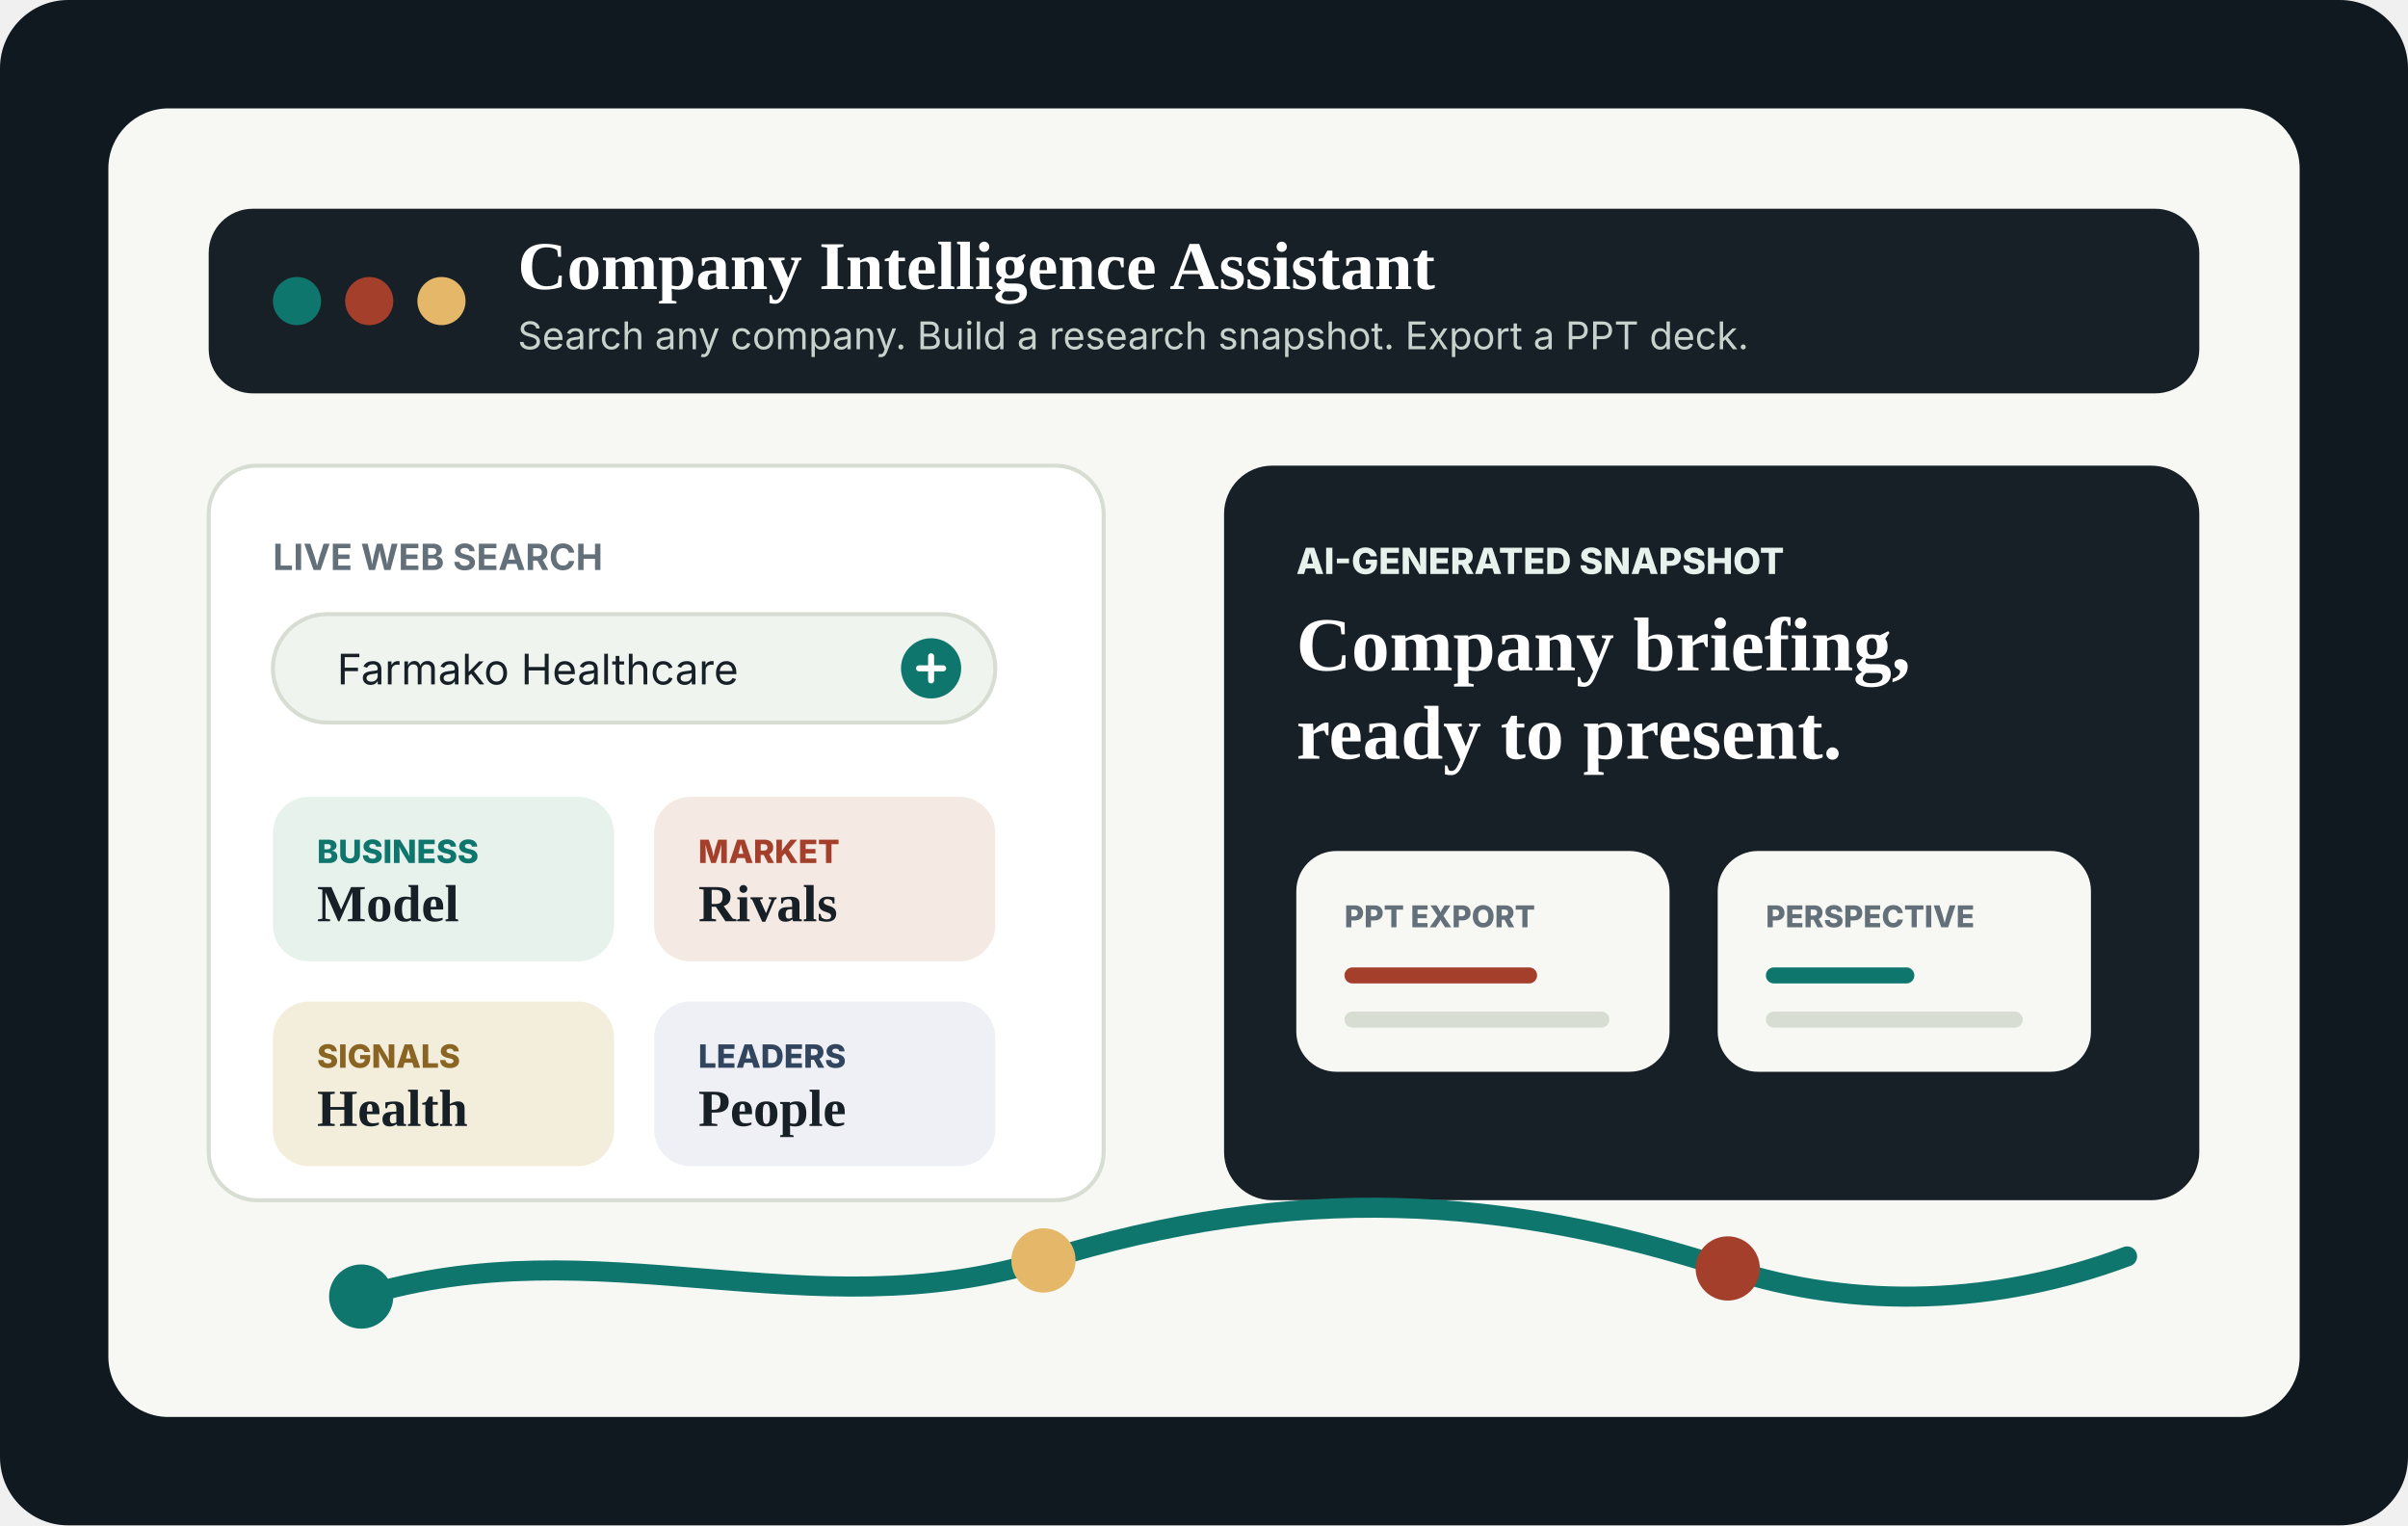
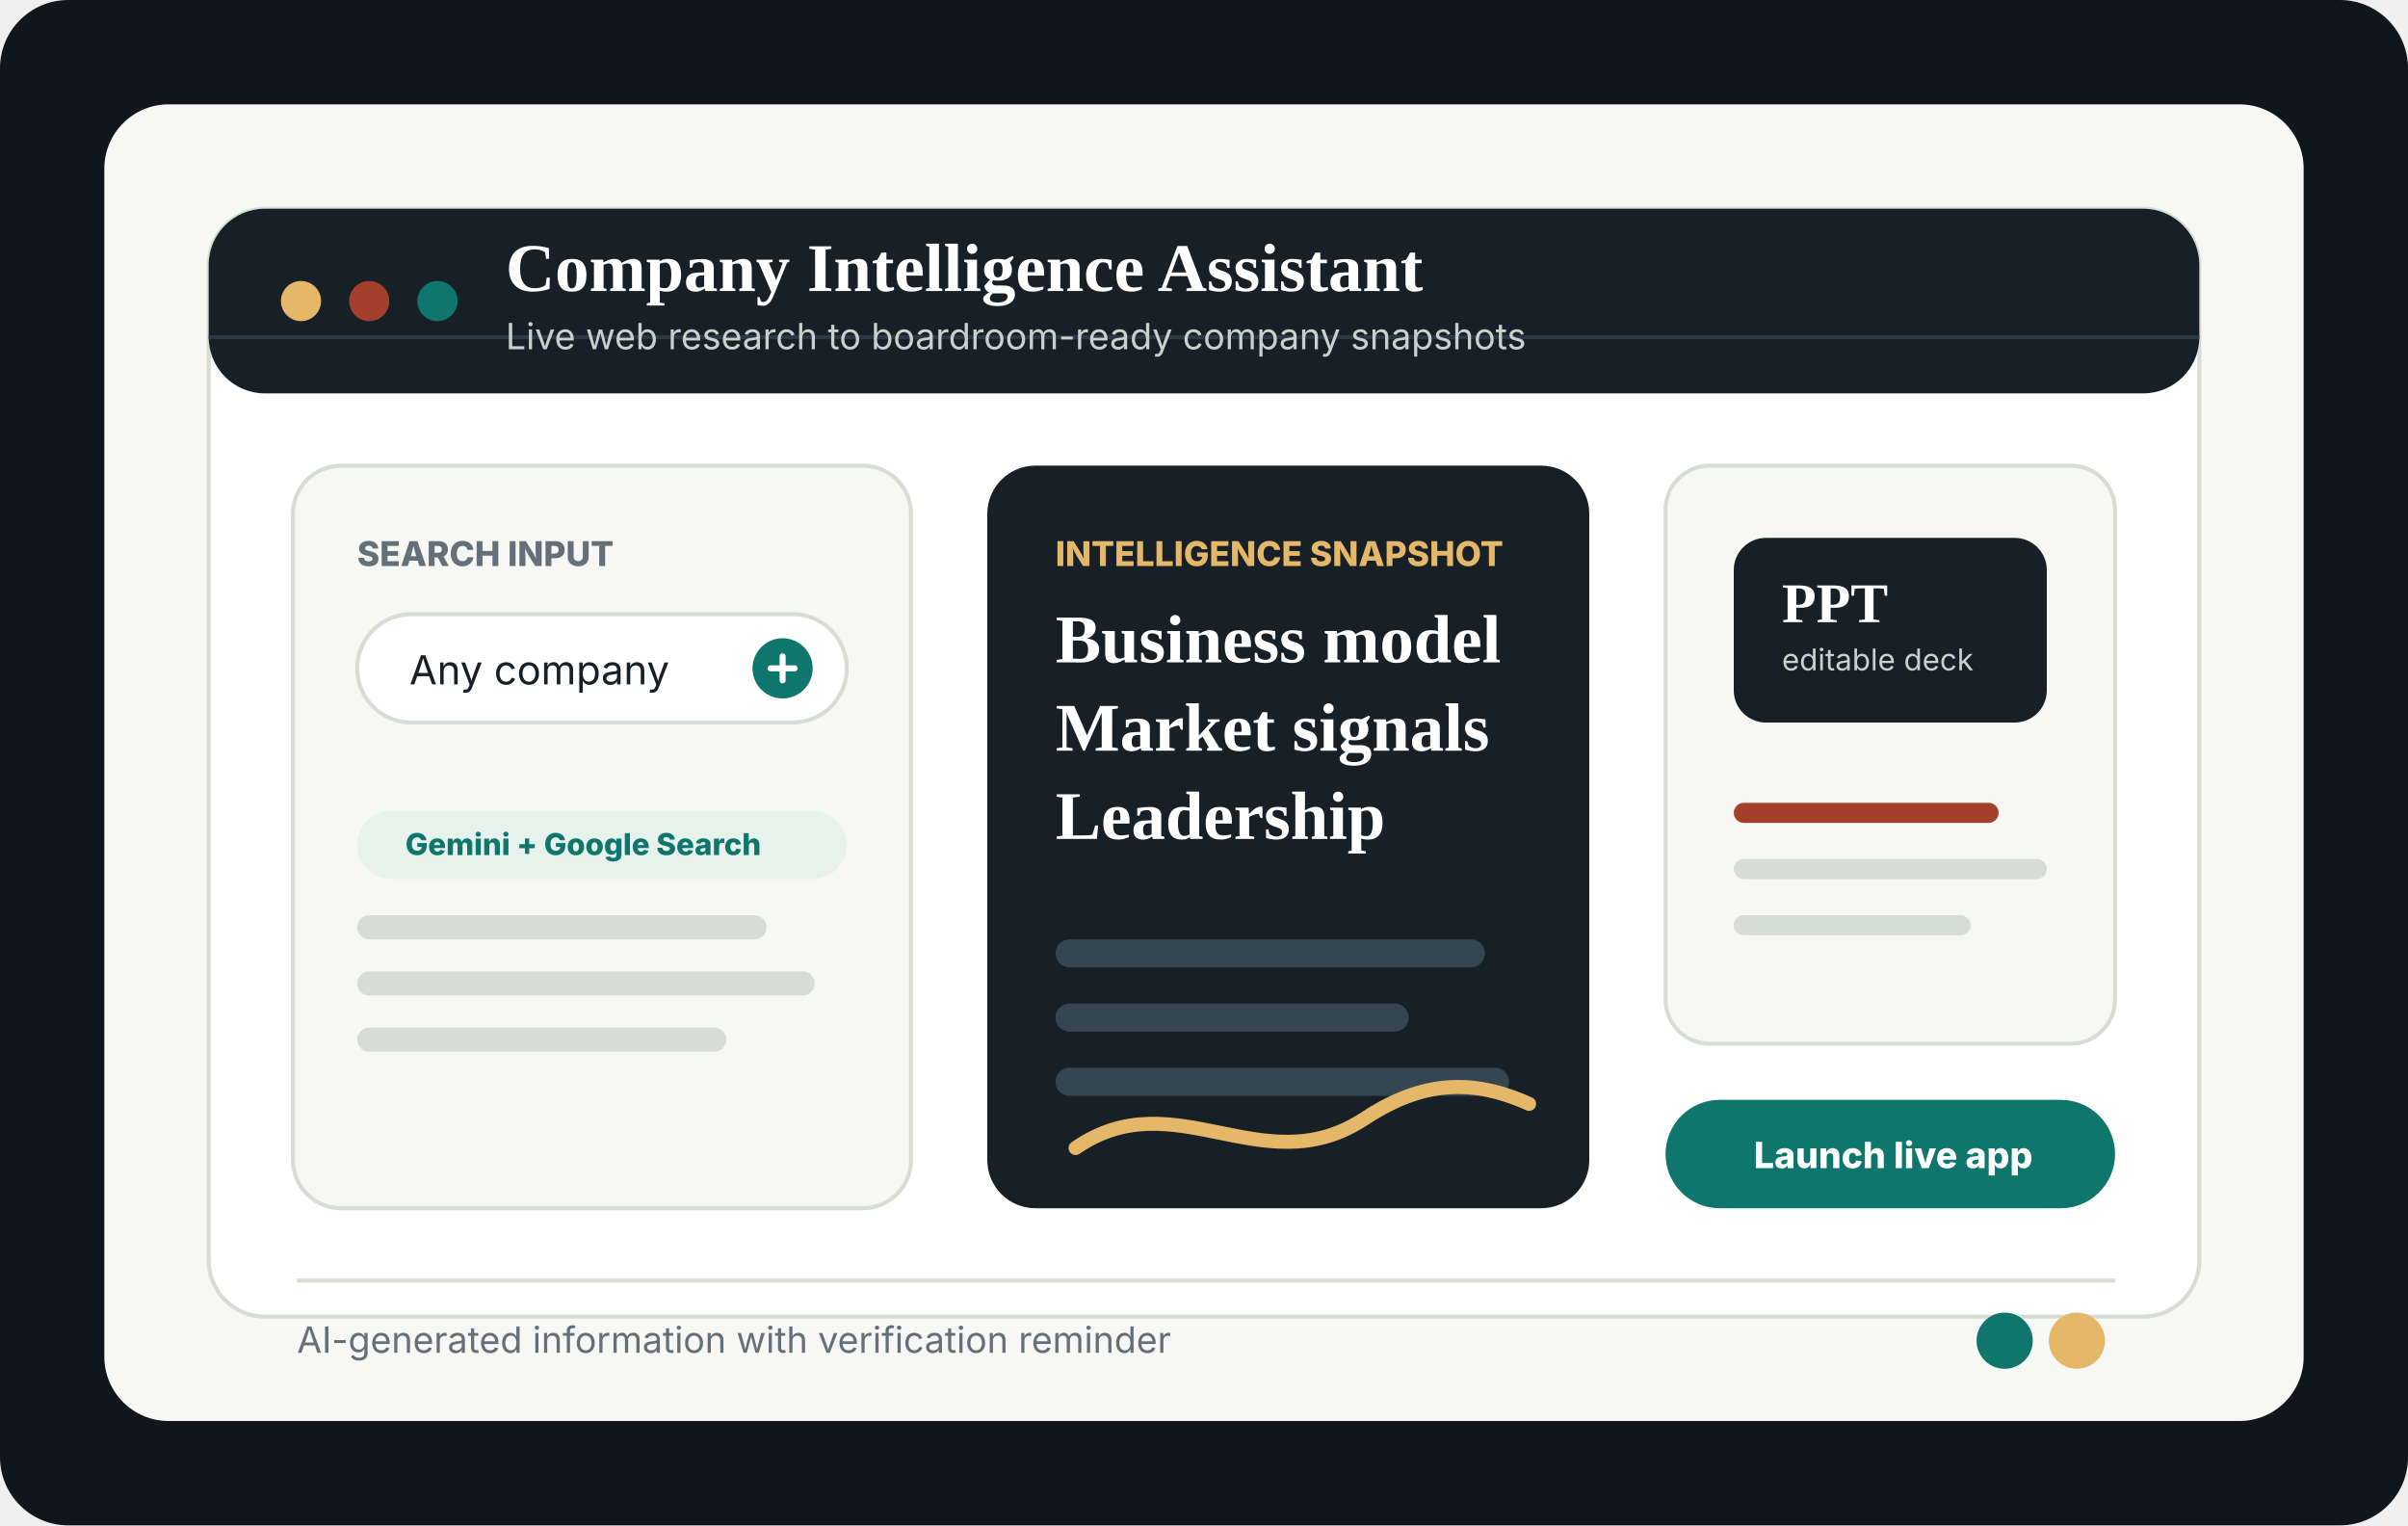
<svg xmlns="http://www.w3.org/2000/svg" width="1200" height="760" viewBox="0 0 1200 760" fill="none">
-   <rect width="1200" height="760" rx="34" fill="#101820" />
-   <rect x="54" y="54" width="1092" height="652" rx="30" fill="#F7F8F3" />
-   <rect x="104" y="104" width="992" height="92" rx="22" fill="#172026" />
-   <circle cx="148" cy="150" r="12" fill="#0F766E" />
-   <circle cx="184" cy="150" r="12" fill="#A43F2B" />
-   <circle cx="220" cy="150" r="12" fill="#E5B769" />
-   <text x="258" y="144" fill="#FFFFFF" font-family="Georgia, Times New Roman, serif" font-size="34" font-weight="700">Company Intelligence Assistant</text>
-   <text x="258" y="174" fill="#C8D2CC" font-family="Inter, Arial, sans-serif" font-size="19">Search any company. Build a research snapshot. Export a PPT deck.</text>
-   <rect x="104" y="232" width="446" height="366" rx="24" fill="#FFFFFF" stroke="#D7DDD2" stroke-width="2" />
-   <text x="136" y="284" fill="#63707A" font-family="Inter, Arial, sans-serif" font-size="18" font-weight="700">LIVE WEB SEARCH</text>
-   <rect x="136" y="306" width="360" height="54" rx="27" fill="#F0F4EF" stroke="#D7DDD2" stroke-width="2" />
-   <text x="168" y="341" fill="#172026" font-family="Inter, Arial, sans-serif" font-size="21">Farmako Healthcare</text>
-   <circle cx="464" cy="333" r="15" fill="#0F766E" />
-   <path d="M458 333H470M464 327V339" stroke="#FFFFFF" stroke-width="3" stroke-linecap="round" />
-   <rect x="136" y="397" width="170" height="82" rx="18" fill="#E8F2ED" />
-   <text x="158" y="430" fill="#0F766E" font-family="Inter, Arial, sans-serif" font-size="16" font-weight="800">BUSINESS</text>
-   <text x="158" y="459" fill="#172026" font-family="Georgia, Times New Roman, serif" font-size="26" font-weight="700">Model</text>
-   <rect x="326" y="397" width="170" height="82" rx="18" fill="#F4E9E3" />
-   <text x="348" y="430" fill="#A43F2B" font-family="Inter, Arial, sans-serif" font-size="16" font-weight="800">MARKET</text>
-   <text x="348" y="459" fill="#172026" font-family="Georgia, Times New Roman, serif" font-size="26" font-weight="700">Rivals</text>
-   <rect x="136" y="499" width="170" height="82" rx="18" fill="#F3EDDB" />
-   <text x="158" y="532" fill="#8A6423" font-family="Inter, Arial, sans-serif" font-size="16" font-weight="800">SIGNALS</text>
-   <text x="158" y="561" fill="#172026" font-family="Georgia, Times New Roman, serif" font-size="26" font-weight="700">Health</text>
-   <rect x="326" y="499" width="170" height="82" rx="18" fill="#EEF0F5" />
-   <text x="348" y="532" fill="#32455F" font-family="Inter, Arial, sans-serif" font-size="16" font-weight="800">LEADERS</text>
-   <text x="348" y="561" fill="#172026" font-family="Georgia, Times New Roman, serif" font-size="26" font-weight="700">People</text>
-   <rect x="610" y="232" width="486" height="366" rx="24" fill="#172026" />
-   <text x="646" y="286" fill="#E8F2ED" font-family="Inter, Arial, sans-serif" font-size="18" font-weight="800">AI-GENERATED SNAPSHOT</text>
-   <text x="646" y="334" fill="#FFFFFF" font-family="Georgia, Times New Roman, serif" font-size="38" font-weight="700">Company briefing,</text>
-   <text x="646" y="378" fill="#FFFFFF" font-family="Georgia, Times New Roman, serif" font-size="38" font-weight="700">ready to present.</text>
-   <rect x="646" y="424" width="186" height="110" rx="20" fill="#F7F8F3" />
-   <text x="670" y="462" fill="#63707A" font-family="Inter, Arial, sans-serif" font-size="15" font-weight="800">PPT EXPORT</text>
-   <rect x="670" y="482" width="96" height="8" rx="4" fill="#A43F2B" />
-   <rect x="670" y="504" width="132" height="8" rx="4" fill="#D7DDD2" />
-   <rect x="856" y="424" width="186" height="110" rx="20" fill="#F7F8F3" />
-   <text x="880" y="462" fill="#63707A" font-family="Inter, Arial, sans-serif" font-size="15" font-weight="800">PERSPECTIVE</text>
-   <rect x="880" y="482" width="74" height="8" rx="4" fill="#0F766E" />
-   <rect x="880" y="504" width="128" height="8" rx="4" fill="#D7DDD2" />
-   <path d="M180 646C298 610 403 664 520 628C646 589 750 596 861 632C925 653 996 650 1060 626" stroke="#0F766E" stroke-width="10" stroke-linecap="round" />
-   <circle cx="180" cy="646" r="16" fill="#0F766E" />
-   <circle cx="520" cy="628" r="16" fill="#E5B769" />
-   <circle cx="861" cy="632" r="16" fill="#A43F2B" />
+   <rect width="1200" height="760" rx="34" fill="#0F171D" />
+   <rect x="52" y="52" width="1096" height="656" rx="32" fill="#F7F8F3" />
+   <rect x="104" y="104" width="992" height="552" rx="28" fill="#FFFFFF" stroke="#D7DDD2" stroke-width="2" />
+   <rect x="104" y="104" width="992" height="92" rx="28" fill="#172026" />
+   <path d="M104 168H1096" stroke="#2B3945" stroke-width="2" />
+   <circle cx="150" cy="150" r="10" fill="#E5B769" />
+   <circle cx="184" cy="150" r="10" fill="#A43F2B" />
+   <circle cx="218" cy="150" r="10" fill="#0F766E" />
+   <text x="252" y="145" fill="#FFFFFF" font-family="Georgia, Times New Roman, serif" font-size="34" font-weight="700">Company Intelligence Assistant</text>
+   <text x="252" y="174" fill="#C8D2CC" font-family="Inter, Arial, sans-serif" font-size="18">Live web research to boardroom-ready company snapshots</text>
+   <rect x="146" y="232" width="308" height="370" rx="24" fill="#F7F8F3" stroke="#D7DDD2" stroke-width="2" />
+   <text x="178" y="282" fill="#63707A" font-family="Inter, Arial, sans-serif" font-size="17" font-weight="800">SEARCH INPUT</text>
+   <rect x="178" y="306" width="244" height="54" rx="27" fill="#FFFFFF" stroke="#D7DDD2" stroke-width="2" />
+   <text x="204" y="341" fill="#172026" font-family="Inter, Arial, sans-serif" font-size="20">Any company</text>
+   <circle cx="390" cy="333" r="15" fill="#0F766E" />
+   <path d="M384 333H396M390 327V339" stroke="#FFFFFF" stroke-width="3" stroke-linecap="round" />
+   <rect x="178" y="404" width="244" height="34" rx="17" fill="#E8F2ED" />
+   <rect x="178" y="456" width="204" height="12" rx="6" fill="#D7DDD2" />
+   <rect x="178" y="484" width="228" height="12" rx="6" fill="#D7DDD2" />
+   <rect x="178" y="512" width="184" height="12" rx="6" fill="#D7DDD2" />
+   <text x="202" y="426" fill="#0F766E" font-family="Inter, Arial, sans-serif" font-size="15" font-weight="800">Gemini + Google Search</text>
+   <rect x="492" y="232" width="300" height="370" rx="24" fill="#172026" />
+   <text x="526" y="282" fill="#E5B769" font-family="Inter, Arial, sans-serif" font-size="17" font-weight="800">INTELLIGENCE SNAPSHOT</text>
+   <text x="526" y="330" fill="#FFFFFF" font-family="Georgia, Times New Roman, serif" font-size="34" font-weight="700">Business model</text>
+   <text x="526" y="374" fill="#FFFFFF" font-family="Georgia, Times New Roman, serif" font-size="34" font-weight="700">Market signals</text>
+   <text x="526" y="418" fill="#FFFFFF" font-family="Georgia, Times New Roman, serif" font-size="34" font-weight="700">Leadership</text>
+   <rect x="526" y="468" width="214" height="14" rx="7" fill="#344652" />
+   <rect x="526" y="500" width="176" height="14" rx="7" fill="#344652" />
+   <rect x="526" y="532" width="226" height="14" rx="7" fill="#344652" />
+   <path d="M536 572C585 538 629 590 679 558C706 540 731 536 762 550" stroke="#E5B769" stroke-width="7" stroke-linecap="round" />
+   <rect x="830" y="232" width="224" height="288" rx="22" fill="#F7F8F3" stroke="#D7DDD2" stroke-width="2" />
+   <rect x="864" y="268" width="156" height="92" rx="16" fill="#172026" />
+   <text x="888" y="310" fill="#FFFFFF" font-family="Georgia, Times New Roman, serif" font-size="28" font-weight="700">PPT</text>
+   <text x="888" y="334" fill="#C8D2CC" font-family="Inter, Arial, sans-serif" font-size="15">editable deck</text>
+   <rect x="864" y="400" width="132" height="10" rx="5" fill="#A43F2B" />
+   <rect x="864" y="428" width="156" height="10" rx="5" fill="#D7DDD2" />
+   <rect x="864" y="456" width="118" height="10" rx="5" fill="#D7DDD2" />
+   <rect x="830" y="548" width="224" height="54" rx="27" fill="#0F766E" />
+   <text x="874" y="582" fill="#FFFFFF" font-family="Inter, Arial, sans-serif" font-size="18" font-weight="800">Launch live app</text>
+   <path d="M148 638H1054" stroke="#D7DDD2" stroke-width="2" />
+   <text x="148" y="674" fill="#63707A" font-family="Inter, Arial, sans-serif" font-size="18">AI-generated information with verification reminder</text>
+   <circle cx="1035" cy="668" r="14" fill="#E5B769" />
+   <circle cx="999" cy="668" r="14" fill="#0F766E" />
</svg>
